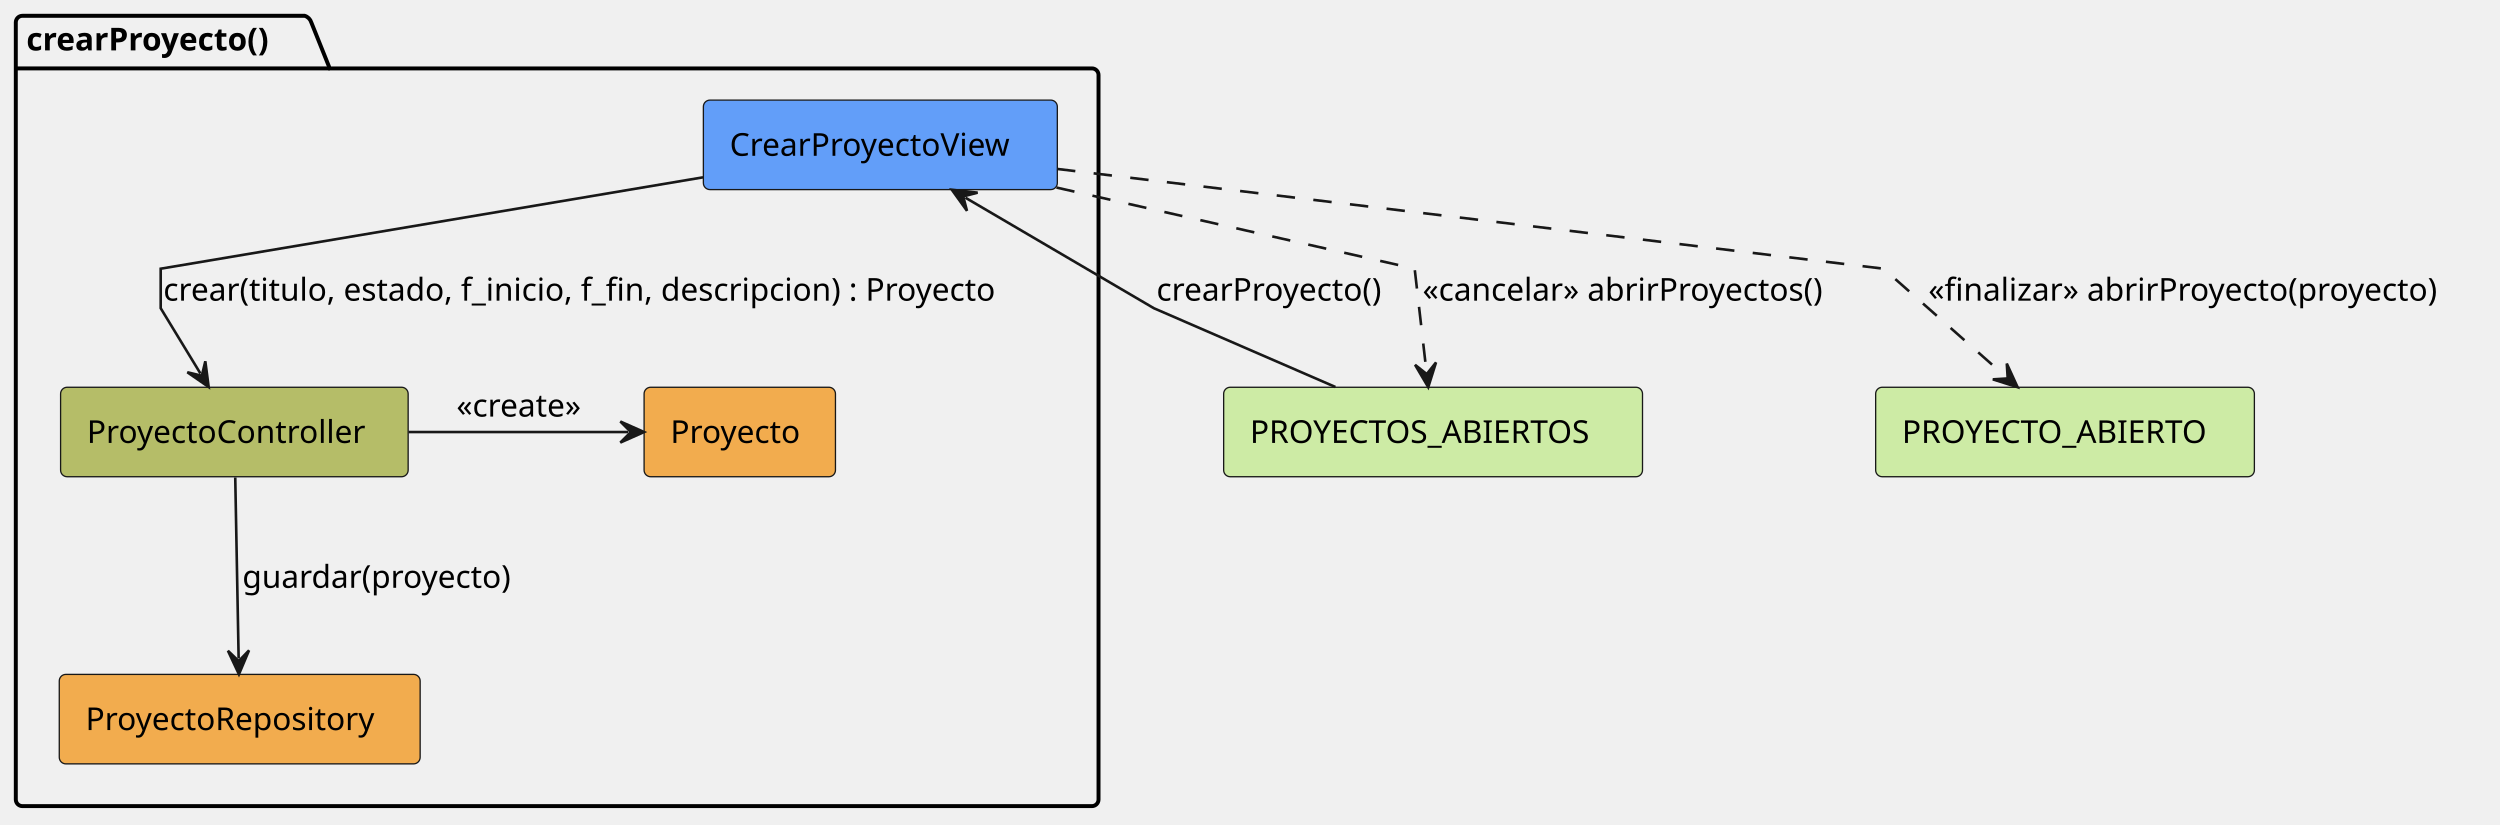
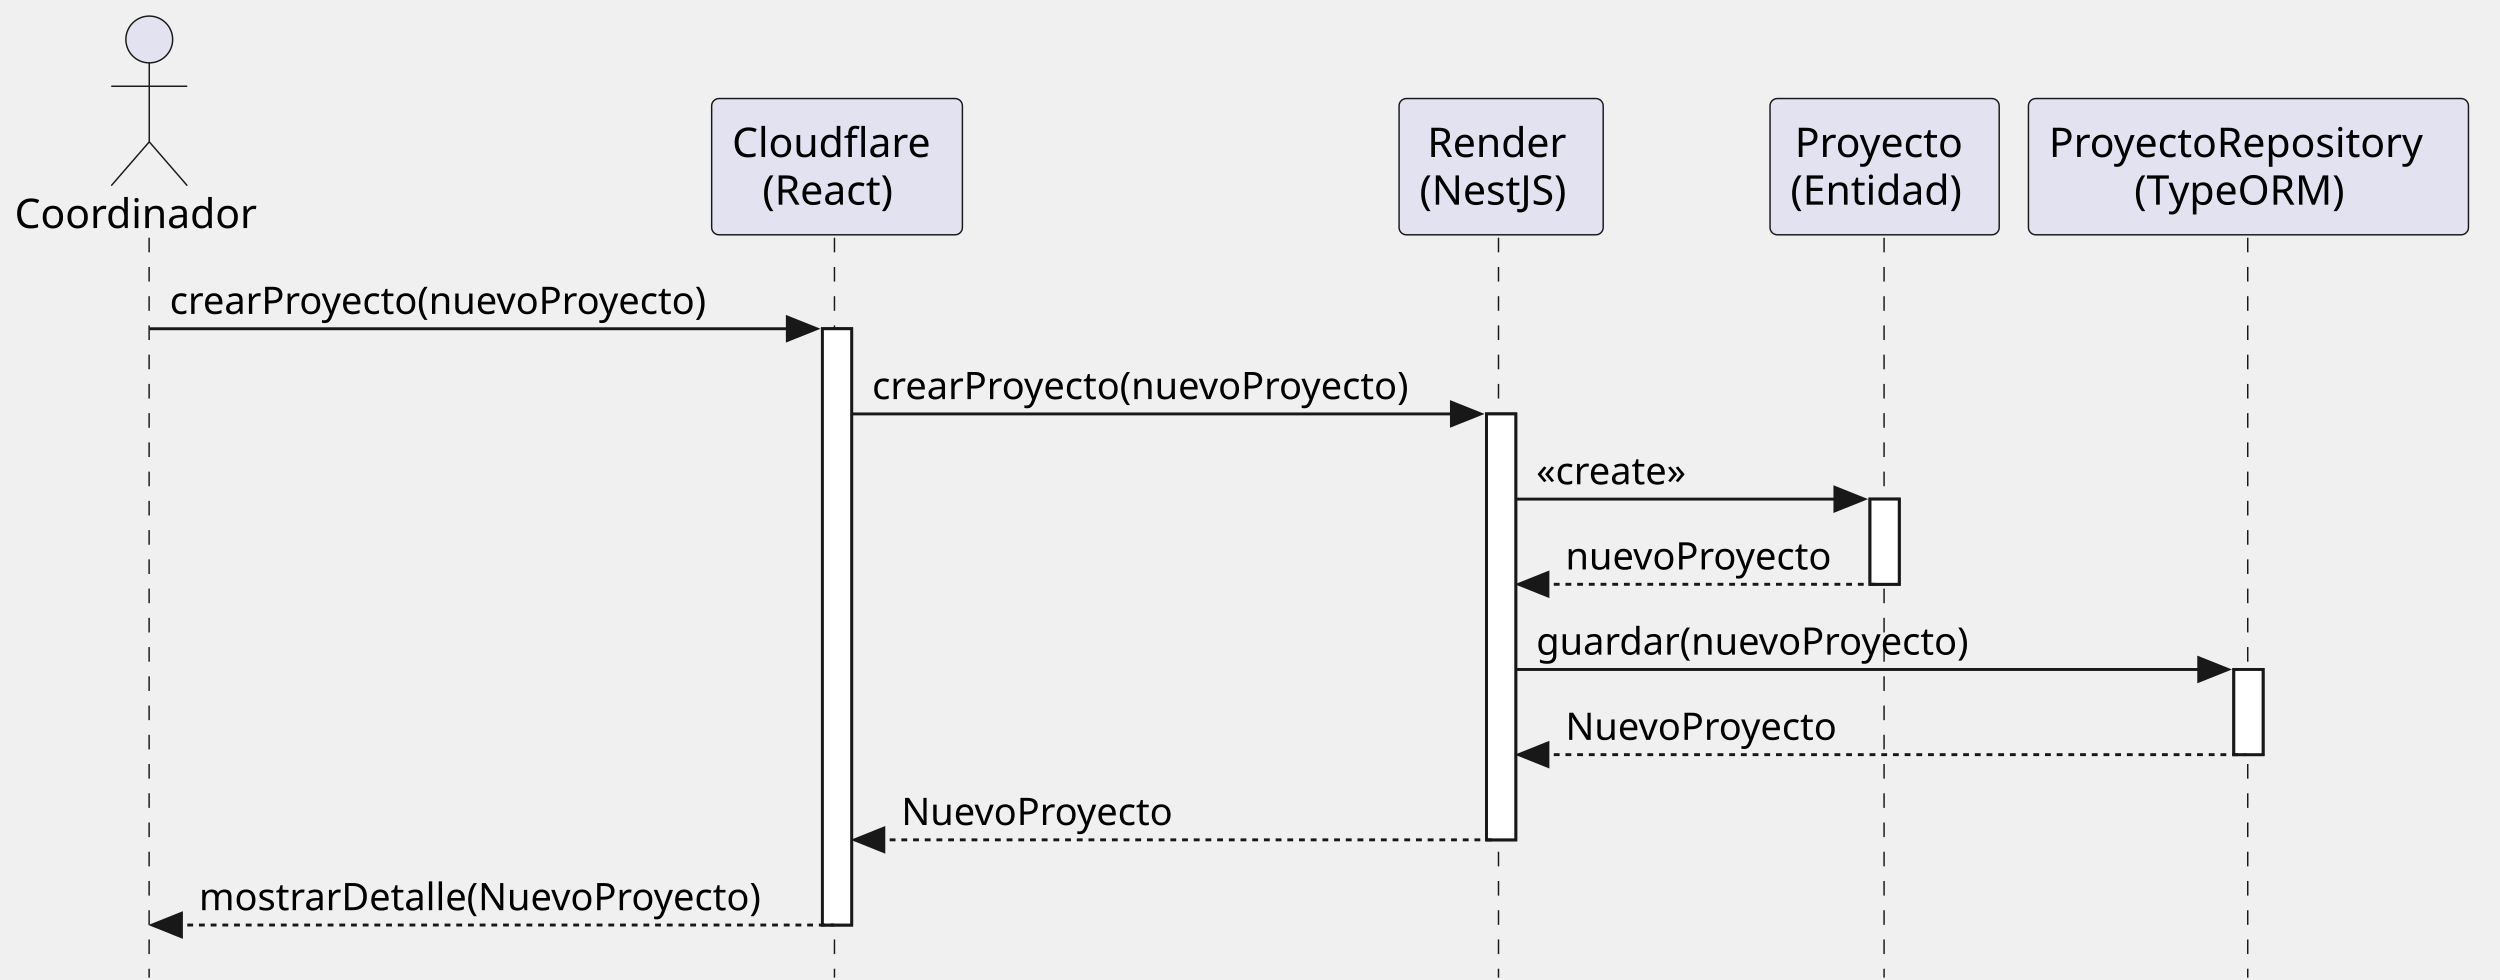
- <svg xmlns="http://www.w3.org/2000/svg" contentStyleType="text/css" data-diagram-type="DESCRIPTION" height="313px" preserveAspectRatio="none" style="width:949px;height:313px;background:#FFFFFF;" version="1.1" viewBox="0 0 949 313" width="949px" zoomAndPan="magnify">
+ <svg xmlns="http://www.w3.org/2000/svg" contentStyleType="text/css" data-diagram-type="SEQUENCE" height="335px" preserveAspectRatio="none" style="width:855px;height:335px;background:#FFFFFF;" version="1.1" viewBox="0 0 855 335" width="855px" zoomAndPan="magnify">
  <defs />
  <g>
-     <g class="cluster" data-qualified-name="crearProyecto" data-source-line="10" id="ent0004">
-       <path d="M8.5,6 L115.666,6 A3.75,3.75 0 0 1 118.166,8.5 L125.166,25.969 L414.5,25.969 A2.5,2.5 0 0 1 417,28.469 L417,303.5 A2.5,2.5 0 0 1 414.5,306 L8.5,306 A2.5,2.5 0 0 1 6,303.5 L6,8.5 A2.5,2.5 0 0 1 8.5,6" fill="none" style="stroke:#000000;stroke-width:1.5;" />
-       <line style="stroke:#000000;stroke-width:1.5;" x1="6" x2="125.166" y1="25.969" y2="25.969" />
-       <text fill="#000000" font-family="sans-serif" font-size="12" font-weight="bold" lengthAdjust="spacing" textLength="106.166" x="10" y="19.139">crearProyecto()</text>
+     <g>
+       <rect fill="#FFFFFF" height="203.93" style="stroke:#181818;stroke-width:1;" width="10" x="281.266" y="112.43" />
    </g>
-     <g class="entity" data-qualified-name="crearProyecto.CrearProyectoView" data-source-line="11" id="ent0005">
-       <rect fill="#629EF9" height="33.969" rx="2.5" ry="2.5" style="stroke:#181818;stroke-width:0.5;" width="134.363" x="267" y="38" />
-       <text fill="#000000" font-family="sans-serif" font-size="12" lengthAdjust="spacing" textLength="114.363" x="277" y="59.139">CrearProyectoView</text>
+     <g>
+       <rect fill="#FFFFFF" height="145.664" style="stroke:#181818;stroke-width:1;" width="10" x="508.389" y="141.562" />
    </g>
-     <g class="entity" data-qualified-name="crearProyecto.ProyectoController" data-source-line="12" id="ent0006">
-       <rect fill="#B5BD68" height="33.969" rx="2.5" ry="2.5" style="stroke:#181818;stroke-width:0.5;" width="131.932" x="23" y="147" />
-       <text fill="#000000" font-family="sans-serif" font-size="12" lengthAdjust="spacing" textLength="111.932" x="33" y="168.139">ProyectoController</text>
+     <g>
+       <rect fill="#FFFFFF" height="29.133" style="stroke:#181818;stroke-width:1;" width="10" x="639.54" y="170.695" />
    </g>
-     <g class="entity" data-qualified-name="crearProyecto.ProyectoRepository" data-source-line="13" id="ent0007">
-       <rect fill="#F2AC4E" height="33.969" rx="2.5" ry="2.5" style="stroke:#181818;stroke-width:0.5;" width="136.988" x="22.5" y="256" />
-       <text fill="#000000" font-family="sans-serif" font-size="12" lengthAdjust="spacing" textLength="116.988" x="32.5" y="277.139">ProyectoRepository</text>
+     <g>
+       <rect fill="#FFFFFF" height="29.133" style="stroke:#181818;stroke-width:1;" width="10" x="763.97" y="228.961" />
    </g>
-     <g class="entity" data-qualified-name="crearProyecto.Proyecto" data-source-line="14" id="ent0008">
-       <rect fill="#F2AC4E" height="33.969" rx="2.5" ry="2.5" style="stroke:#181818;stroke-width:0.5;" width="72.641" x="244.5" y="147" />
-       <text fill="#000000" font-family="sans-serif" font-size="12" lengthAdjust="spacing" textLength="52.641" x="254.5" y="168.139">Proyecto</text>
+     <g class="participant-lifeline" data-entity-uid="part1" data-qualified-name="Coordinador" data-source-line="5" id="part1-lifeline">
+       <g>
+         <rect fill="#000000" fill-opacity="0" height="253.062" width="8" x="47.049" y="81.297" />
+         <line style="stroke:#181818;stroke-width:0.5;stroke-dasharray:5,5;" x1="51" x2="51" y1="81.297" y2="334.359" />
+       </g>
    </g>
-     <g class="entity" data-qualified-name="ProyectosAbiertos" data-source-line="7" id="ent0002">
-       <rect fill="#CDEBA5" height="33.969" rx="2.5" ry="2.5" style="stroke:#181818;stroke-width:0.5;" width="158.996" x="464.5" y="147" />
-       <text fill="#000000" font-family="sans-serif" font-size="12" lengthAdjust="spacing" textLength="138.996" x="474.5" y="168.139">PROYECTOS_ABIERTOS</text>
+     <g class="participant-lifeline" data-entity-uid="part2" data-qualified-name="View" data-source-line="6" id="part2-lifeline">
+       <g>
+         <rect fill="#000000" fill-opacity="0" height="253.062" width="8" x="282.266" y="81.297" />
+         <line style="stroke:#181818;stroke-width:0.5;stroke-dasharray:5,5;" x1="285.387" x2="285.387" y1="81.297" y2="334.359" />
+       </g>
    </g>
-     <g class="entity" data-qualified-name="ProyectoAbierto" data-source-line="8" id="ent0003">
-       <rect fill="#CDEBA5" height="33.969" rx="2.5" ry="2.5" style="stroke:#181818;stroke-width:0.5;" width="143.762" x="712" y="147" />
-       <text fill="#000000" font-family="sans-serif" font-size="12" lengthAdjust="spacing" textLength="123.762" x="722" y="168.139">PROYECTO_ABIERTO</text>
+     <g class="participant-lifeline" data-entity-uid="part3" data-qualified-name="Controller" data-source-line="7" id="part3-lifeline">
+       <g>
+         <rect fill="#000000" fill-opacity="0" height="253.062" width="8" x="509.389" y="81.297" />
+         <line style="stroke:#181818;stroke-width:0.5;stroke-dasharray:5,5;" x1="512.484" x2="512.484" y1="81.297" y2="334.359" />
+       </g>
    </g>
-     <g class="link" data-entity-1="ent0002" data-entity-2="ent0005" data-link-type="dependency" data-source-line="17" id="lnk9">
-       <path d="M506.93,146.91 C476.36,133.65 438,117 438,117 C438,117 397.316,93.135 366.496,75.065" fill="none" id="ProyectosAbiertos-to-CrearProyectoView" style="stroke:#181818;stroke-width:1;" />
-       <polygon fill="#181818" points="361.32,72.03,367.061,80.033,365.633,74.559,371.107,73.131,361.32,72.03" style="stroke:#181818;stroke-width:1;" />
-       <text fill="#000000" font-family="sans-serif" font-size="12" lengthAdjust="spacing" textLength="93.205" x="439" y="114.139">crearProyecto()</text>
+     <g class="participant-lifeline" data-entity-uid="part4" data-qualified-name="Entidad" data-source-line="8" id="part4-lifeline">
+       <g>
+         <rect fill="#000000" fill-opacity="0" height="253.062" width="8" x="640.54" y="81.297" />
+         <line style="stroke:#181818;stroke-width:0.5;stroke-dasharray:5,5;" x1="644.352" x2="644.352" y1="81.297" y2="334.359" />
+       </g>
    </g>
-     <g class="link" data-entity-1="ent0005" data-entity-2="ent0002" data-link-type="dependency" data-source-line="24" id="lnk14">
-       <path d="M401.03,71.19 C460.16,84.59 537,102 537,102 C537,102 539.407,122.939 541.477,141.009" fill="none" id="CrearProyectoView-to-ProyectosAbiertos" style="stroke:#181818;stroke-width:1;stroke-dasharray:7,7;" />
-       <polygon fill="#181818" points="542.16,146.97,545.11,137.573,541.591,142.002,537.162,138.484,542.16,146.97" style="stroke:#181818;stroke-width:1;" />
-       <text fill="#000000" font-family="sans-serif" font-size="12" lengthAdjust="spacing" textLength="166.084" x="540" y="114.139">«cancelar» abrirProyectos()</text>
+     <g class="participant-lifeline" data-entity-uid="part5" data-qualified-name="Repository" data-source-line="9" id="part5-lifeline">
+       <g>
+         <rect fill="#000000" fill-opacity="0" height="253.062" width="8" x="764.97" y="81.297" />
+         <line style="stroke:#181818;stroke-width:0.5;stroke-dasharray:5,5;" x1="768.727" x2="768.727" y1="81.297" y2="334.359" />
+       </g>
    </g>
-     <g class="link" data-entity-1="ent0005" data-entity-2="ent0006" data-link-type="dependency" data-source-line="19" id="lnk10">
-       <path d="M266.87,67.31 C186.03,80.93 61,102 61,102 C61,102 61,117 61,117 C61,117 68.008,128.526 76.088,141.786" fill="none" id="CrearProyectoView-to-ProyectoController" style="stroke:#181818;stroke-width:1;" />
-       <polygon fill="#181818" points="79.21,146.91,77.943,137.143,76.608,142.64,71.111,141.306,79.21,146.91" style="stroke:#181818;stroke-width:1;" />
-       <text fill="#000000" font-family="sans-serif" font-size="12" lengthAdjust="spacing" textLength="342.844" x="62" y="114.139">crear(titulo, estado, f_inicio, f_fin, descripcion) : Proyecto</text>
+     <g class="participant participant-head" data-entity-uid="part1" data-qualified-name="Coordinador" data-source-line="5" id="part1-head">
+       <text fill="#000000" font-family="sans-serif" font-size="14" lengthAdjust="spacing" textLength="86.099" x="5" y="77.995">Coordinador</text>
+       <ellipse cx="51.049" cy="13.5" fill="#E2E2F0" rx="8" ry="8" style="stroke:#181818;stroke-width:0.5;" />
+       <path d="M51.049,21.5 L51.049,48.5 M38.049,29.5 L64.049,29.5 M51.049,48.5 L38.049,63.5 M51.049,48.5 L64.049,63.5" fill="none" style="stroke:#181818;stroke-width:0.5;" />
    </g>
-     <g class="link" data-entity-1="ent0006" data-entity-2="ent0008" data-link-type="dependency" data-source-line="20" id="lnk11">
-       <path d="M155.08,164 C185.01,164 213.27,164 238.48,164" fill="none" id="ProyectoController-to-Proyecto" style="stroke:#181818;stroke-width:1;" />
-       <polygon fill="#181818" points="244.48,164,235.48,160,239.48,164,235.48,168,244.48,164" style="stroke:#181818;stroke-width:1;" />
-       <text fill="#000000" font-family="sans-serif" font-size="12" lengthAdjust="spacing" textLength="53.039" x="173.25" y="158.139">«create»</text>
+     <g class="participant participant-head" data-entity-uid="part2" data-qualified-name="View" data-source-line="6" id="part2-head">
+       <rect fill="#E2E2F0" height="46.594" rx="2.5" ry="2.5" style="stroke:#181818;stroke-width:0.5;" width="85.757" x="243.387" y="33.703" />
+       <text fill="#000000" font-family="sans-serif" font-size="14" lengthAdjust="spacing" textLength="71.757" x="250.387" y="53.698">Cloudflare</text>
+       <text fill="#000000" font-family="sans-serif" font-size="14" lengthAdjust="spacing" textLength="51.03" x="260.75" y="69.995">(React)</text>
    </g>
-     <g class="link" data-entity-1="ent0006" data-entity-2="ent0007" data-link-type="dependency" data-source-line="21" id="lnk12">
-       <path d="M89.3,181.25 C89.68,201.48 90.207,229.811 90.587,249.951" fill="none" id="ProyectoController-to-ProyectoRepository" style="stroke:#181818;stroke-width:1;" />
-       <polygon fill="#181818" points="90.7,255.95,94.529,246.876,90.606,250.951,86.531,247.027,90.7,255.95" style="stroke:#181818;stroke-width:1;" />
-       <text fill="#000000" font-family="sans-serif" font-size="12" lengthAdjust="spacing" textLength="109.799" x="92" y="223.139">guardar(proyecto)</text>
+     <g class="participant participant-head" data-entity-uid="part3" data-qualified-name="Controller" data-source-line="7" id="part3-head">
+       <rect fill="#E2E2F0" height="46.594" rx="2.5" ry="2.5" style="stroke:#181818;stroke-width:0.5;" width="69.809" x="478.484" y="33.703" />
+       <text fill="#000000" font-family="sans-serif" font-size="14" lengthAdjust="spacing" textLength="50.47" x="488.154" y="53.698">Render</text>
+       <text fill="#000000" font-family="sans-serif" font-size="14" lengthAdjust="spacing" textLength="55.809" x="485.484" y="69.995">(NestJS)</text>
    </g>
-     <g class="link" data-entity-1="ent0005" data-entity-2="ent0003" data-link-type="dependency" data-source-line="23" id="lnk13">
-       <path d="M401.24,64.12 C510.62,77.32 715,102 715,102 C715,102 740.935,124.926 761.375,142.996" fill="none" id="CrearProyectoView-to-ProyectoAbierto" style="stroke:#181818;stroke-width:1;stroke-dasharray:7,7;" />
-       <polygon fill="#181818" points="765.87,146.97,761.777,138.012,762.124,143.658,756.478,144.006,765.87,146.97" style="stroke:#181818;stroke-width:1;" />
-       <text fill="#000000" font-family="sans-serif" font-size="12" lengthAdjust="spacing" textLength="209.467" x="732" y="114.139">«finalizar» abrirProyecto(proyecto)</text>
+     <g class="participant participant-head" data-entity-uid="part4" data-qualified-name="Entidad" data-source-line="8" id="part4-head">
+       <rect fill="#E2E2F0" height="46.594" rx="2.5" ry="2.5" style="stroke:#181818;stroke-width:0.5;" width="78.374" x="605.352" y="33.703" />
+       <text fill="#000000" font-family="sans-serif" font-size="14" lengthAdjust="spacing" textLength="61.414" x="613.832" y="53.698">Proyecto</text>
+       <text fill="#000000" font-family="sans-serif" font-size="14" lengthAdjust="spacing" textLength="64.374" x="612.352" y="69.995">(Entidad)</text>
+     </g>
+     <g class="participant participant-head" data-entity-uid="part5" data-qualified-name="Repository" data-source-line="9" id="part5-head">
+       <rect fill="#E2E2F0" height="46.594" rx="2.5" ry="2.5" style="stroke:#181818;stroke-width:0.5;" width="150.486" x="693.727" y="33.703" />
+       <text fill="#000000" font-family="sans-serif" font-size="14" lengthAdjust="spacing" textLength="136.486" x="700.727" y="53.698">ProyectoRepository</text>
+       <text fill="#000000" font-family="sans-serif" font-size="14" lengthAdjust="spacing" textLength="78.087" x="729.926" y="69.995">(TypeORM)</text>
+     </g>
+     <g>
+       <rect fill="#FFFFFF" height="203.93" style="stroke:#181818;stroke-width:1;" width="10" x="281.266" y="112.43" />
+     </g>
+     <g>
+       <rect fill="#FFFFFF" height="145.664" style="stroke:#181818;stroke-width:1;" width="10" x="508.389" y="141.562" />
+     </g>
+     <g>
+       <rect fill="#FFFFFF" height="29.133" style="stroke:#181818;stroke-width:1;" width="10" x="639.54" y="170.695" />
+     </g>
+     <g>
+       <rect fill="#FFFFFF" height="29.133" style="stroke:#181818;stroke-width:1;" width="10" x="763.97" y="228.961" />
+     </g>
+     <g class="message" data-entity-1="part1" data-entity-2="part2" data-source-line="11" id="msg1">
+       <polygon fill="#181818" points="269.266,108.43,279.266,112.43,269.266,116.43" style="stroke:#181818;stroke-width:1;stroke-linejoin:miter;stroke-miterlimit:10;" />
+       <line style="stroke:#181818;stroke-width:1;" x1="51.049" x2="275.266" y1="112.43" y2="112.43" />
+       <text fill="#000000" font-family="sans-serif" font-size="13" lengthAdjust="spacing" textLength="198.123" x="58.049" y="107.364">crearProyecto(nuevoProyecto)</text>
+     </g>
+     <g class="message" data-entity-1="part2" data-entity-2="part3" data-source-line="14" id="msg2">
+       <polygon fill="#181818" points="496.389,137.562,506.389,141.562,496.389,145.562" style="stroke:#181818;stroke-width:1;stroke-linejoin:miter;stroke-miterlimit:10;" />
+       <line style="stroke:#181818;stroke-width:1;" x1="291.266" x2="502.389" y1="141.562" y2="141.562" />
+       <text fill="#000000" font-family="sans-serif" font-size="13" lengthAdjust="spacing" textLength="198.123" x="298.266" y="136.497">crearProyecto(nuevoProyecto)</text>
+     </g>
+     <g class="message" data-entity-1="part3" data-entity-2="part4" data-source-line="17" id="msg3">
+       <polygon fill="#181818" points="627.54,166.695,637.54,170.695,627.54,174.695" style="stroke:#181818;stroke-width:1;stroke-linejoin:miter;stroke-miterlimit:10;" />
+       <line style="stroke:#181818;stroke-width:1;" x1="518.389" x2="633.54" y1="170.695" y2="170.695" />
+       <text fill="#000000" font-family="sans-serif" font-size="13" lengthAdjust="spacing" textLength="57.459" x="525.389" y="165.629">«create»</text>
+     </g>
+     <g class="message" data-entity-1="part4" data-entity-2="part3" data-source-line="20" id="msg4">
+       <polygon fill="#181818" points="529.389,195.828,519.389,199.828,529.389,203.828" style="stroke:#181818;stroke-width:1;stroke-linejoin:miter;stroke-miterlimit:10;" />
+       <line style="stroke:#181818;stroke-width:1;stroke-dasharray:2,2;" x1="523.389" x2="643.54" y1="199.828" y2="199.828" />
+       <text fill="#000000" font-family="sans-serif" font-size="13" lengthAdjust="spacing" textLength="97.151" x="535.389" y="194.762">nuevoProyecto</text>
+     </g>
+     <g class="message" data-entity-1="part3" data-entity-2="part5" data-source-line="23" id="msg5">
+       <polygon fill="#181818" points="751.97,224.961,761.97,228.961,751.97,232.961" style="stroke:#181818;stroke-width:1;stroke-linejoin:miter;stroke-miterlimit:10;" />
+       <line style="stroke:#181818;stroke-width:1;" x1="518.389" x2="757.97" y1="228.961" y2="228.961" />
+       <text fill="#000000" font-family="sans-serif" font-size="13" lengthAdjust="spacing" textLength="158.66" x="525.389" y="223.895">guardar(nuevoProyecto)</text>
+     </g>
+     <g class="message" data-entity-1="part5" data-entity-2="part3" data-source-line="26" id="msg6">
+       <polygon fill="#181818" points="529.389,254.094,519.389,258.094,529.389,262.094" style="stroke:#181818;stroke-width:1;stroke-linejoin:miter;stroke-miterlimit:10;" />
+       <line style="stroke:#181818;stroke-width:1;stroke-dasharray:2,2;" x1="523.389" x2="767.97" y1="258.094" y2="258.094" />
+       <text fill="#000000" font-family="sans-serif" font-size="13" lengthAdjust="spacing" textLength="98.636" x="535.389" y="253.028">NuevoProyecto</text>
+     </g>
+     <g class="message" data-entity-1="part3" data-entity-2="part2" data-source-line="29" id="msg7">
+       <polygon fill="#181818" points="302.266,283.227,292.266,287.227,302.266,291.227" style="stroke:#181818;stroke-width:1;stroke-linejoin:miter;stroke-miterlimit:10;" />
+       <line style="stroke:#181818;stroke-width:1;stroke-dasharray:2,2;" x1="296.266" x2="512.389" y1="287.227" y2="287.227" />
+       <text fill="#000000" font-family="sans-serif" font-size="13" lengthAdjust="spacing" textLength="98.636" x="308.266" y="282.161">NuevoProyecto</text>
+     </g>
+     <g class="message" data-entity-1="part2" data-entity-2="part1" data-source-line="32" id="msg8">
+       <polygon fill="#181818" points="62.049,312.359,52.049,316.359,62.049,320.359" style="stroke:#181818;stroke-width:1;stroke-linejoin:miter;stroke-miterlimit:10;" />
+       <line style="stroke:#181818;stroke-width:1;stroke-dasharray:2,2;" x1="56.049" x2="285.266" y1="316.359" y2="316.359" />
+       <text fill="#000000" font-family="sans-serif" font-size="13" lengthAdjust="spacing" textLength="206.216" x="68.049" y="311.293">mostrarDetalle(NuevoProyecto)</text>
    </g>
  </g>
</svg>
